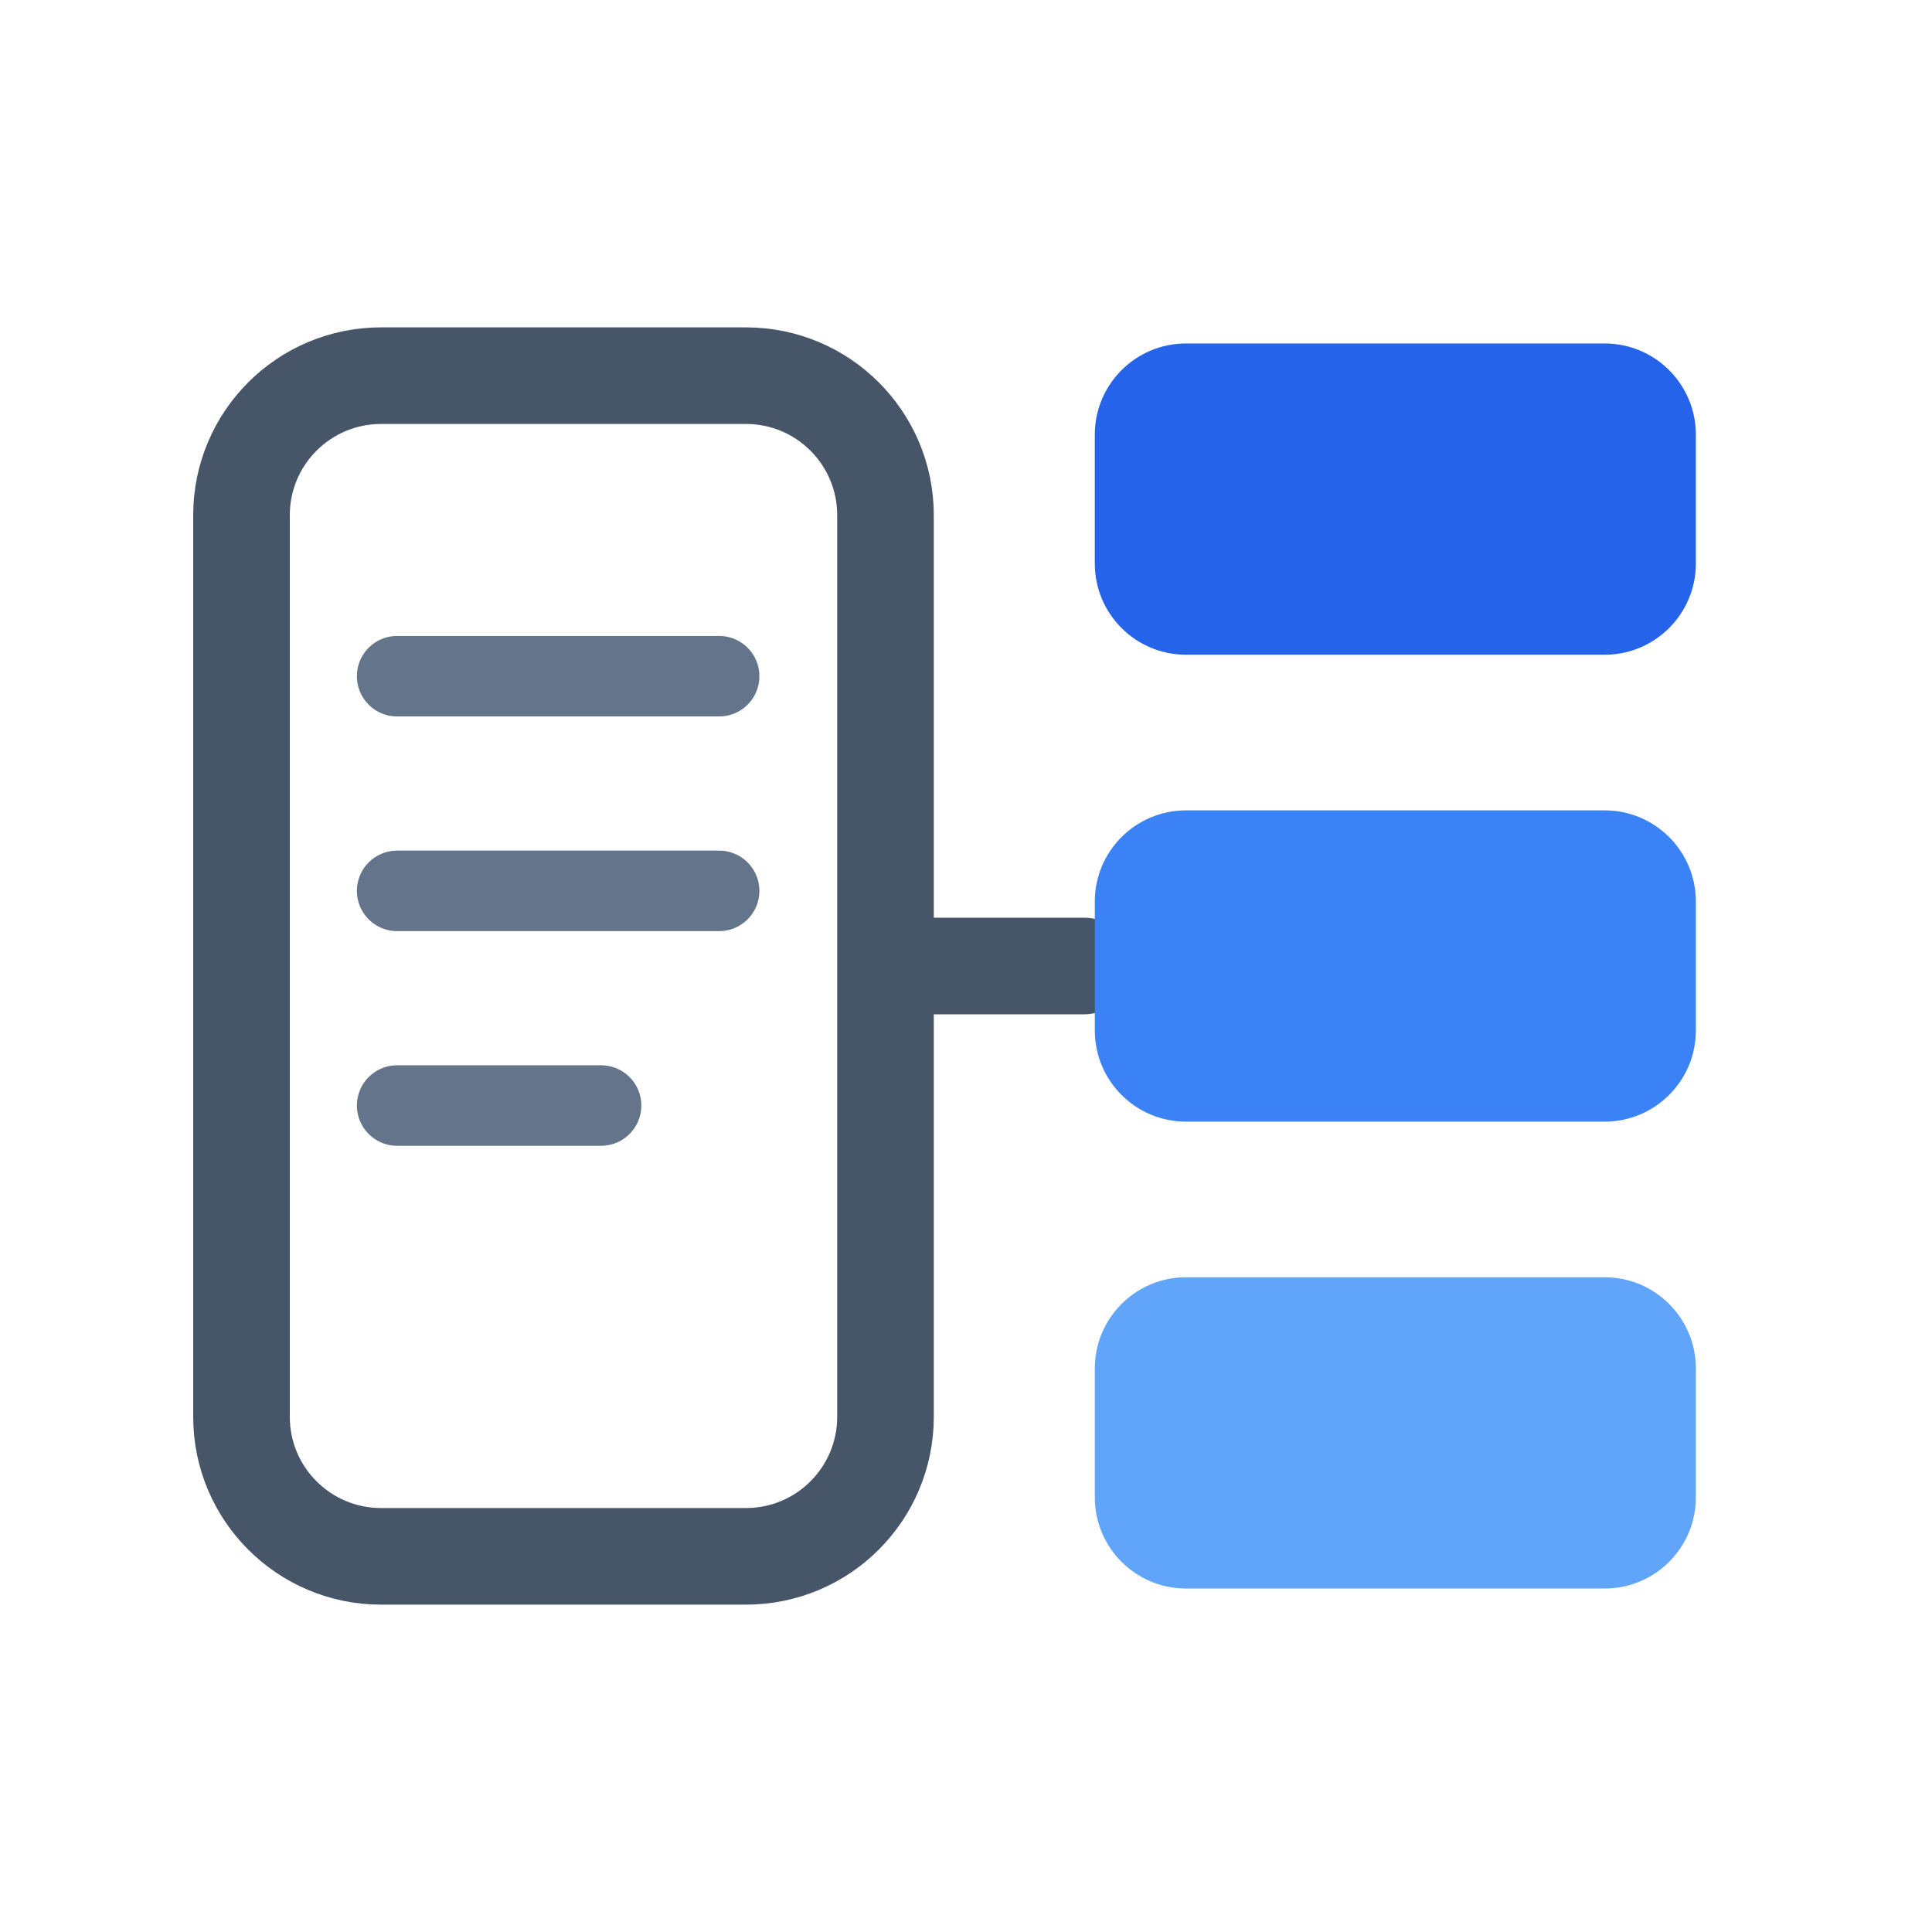
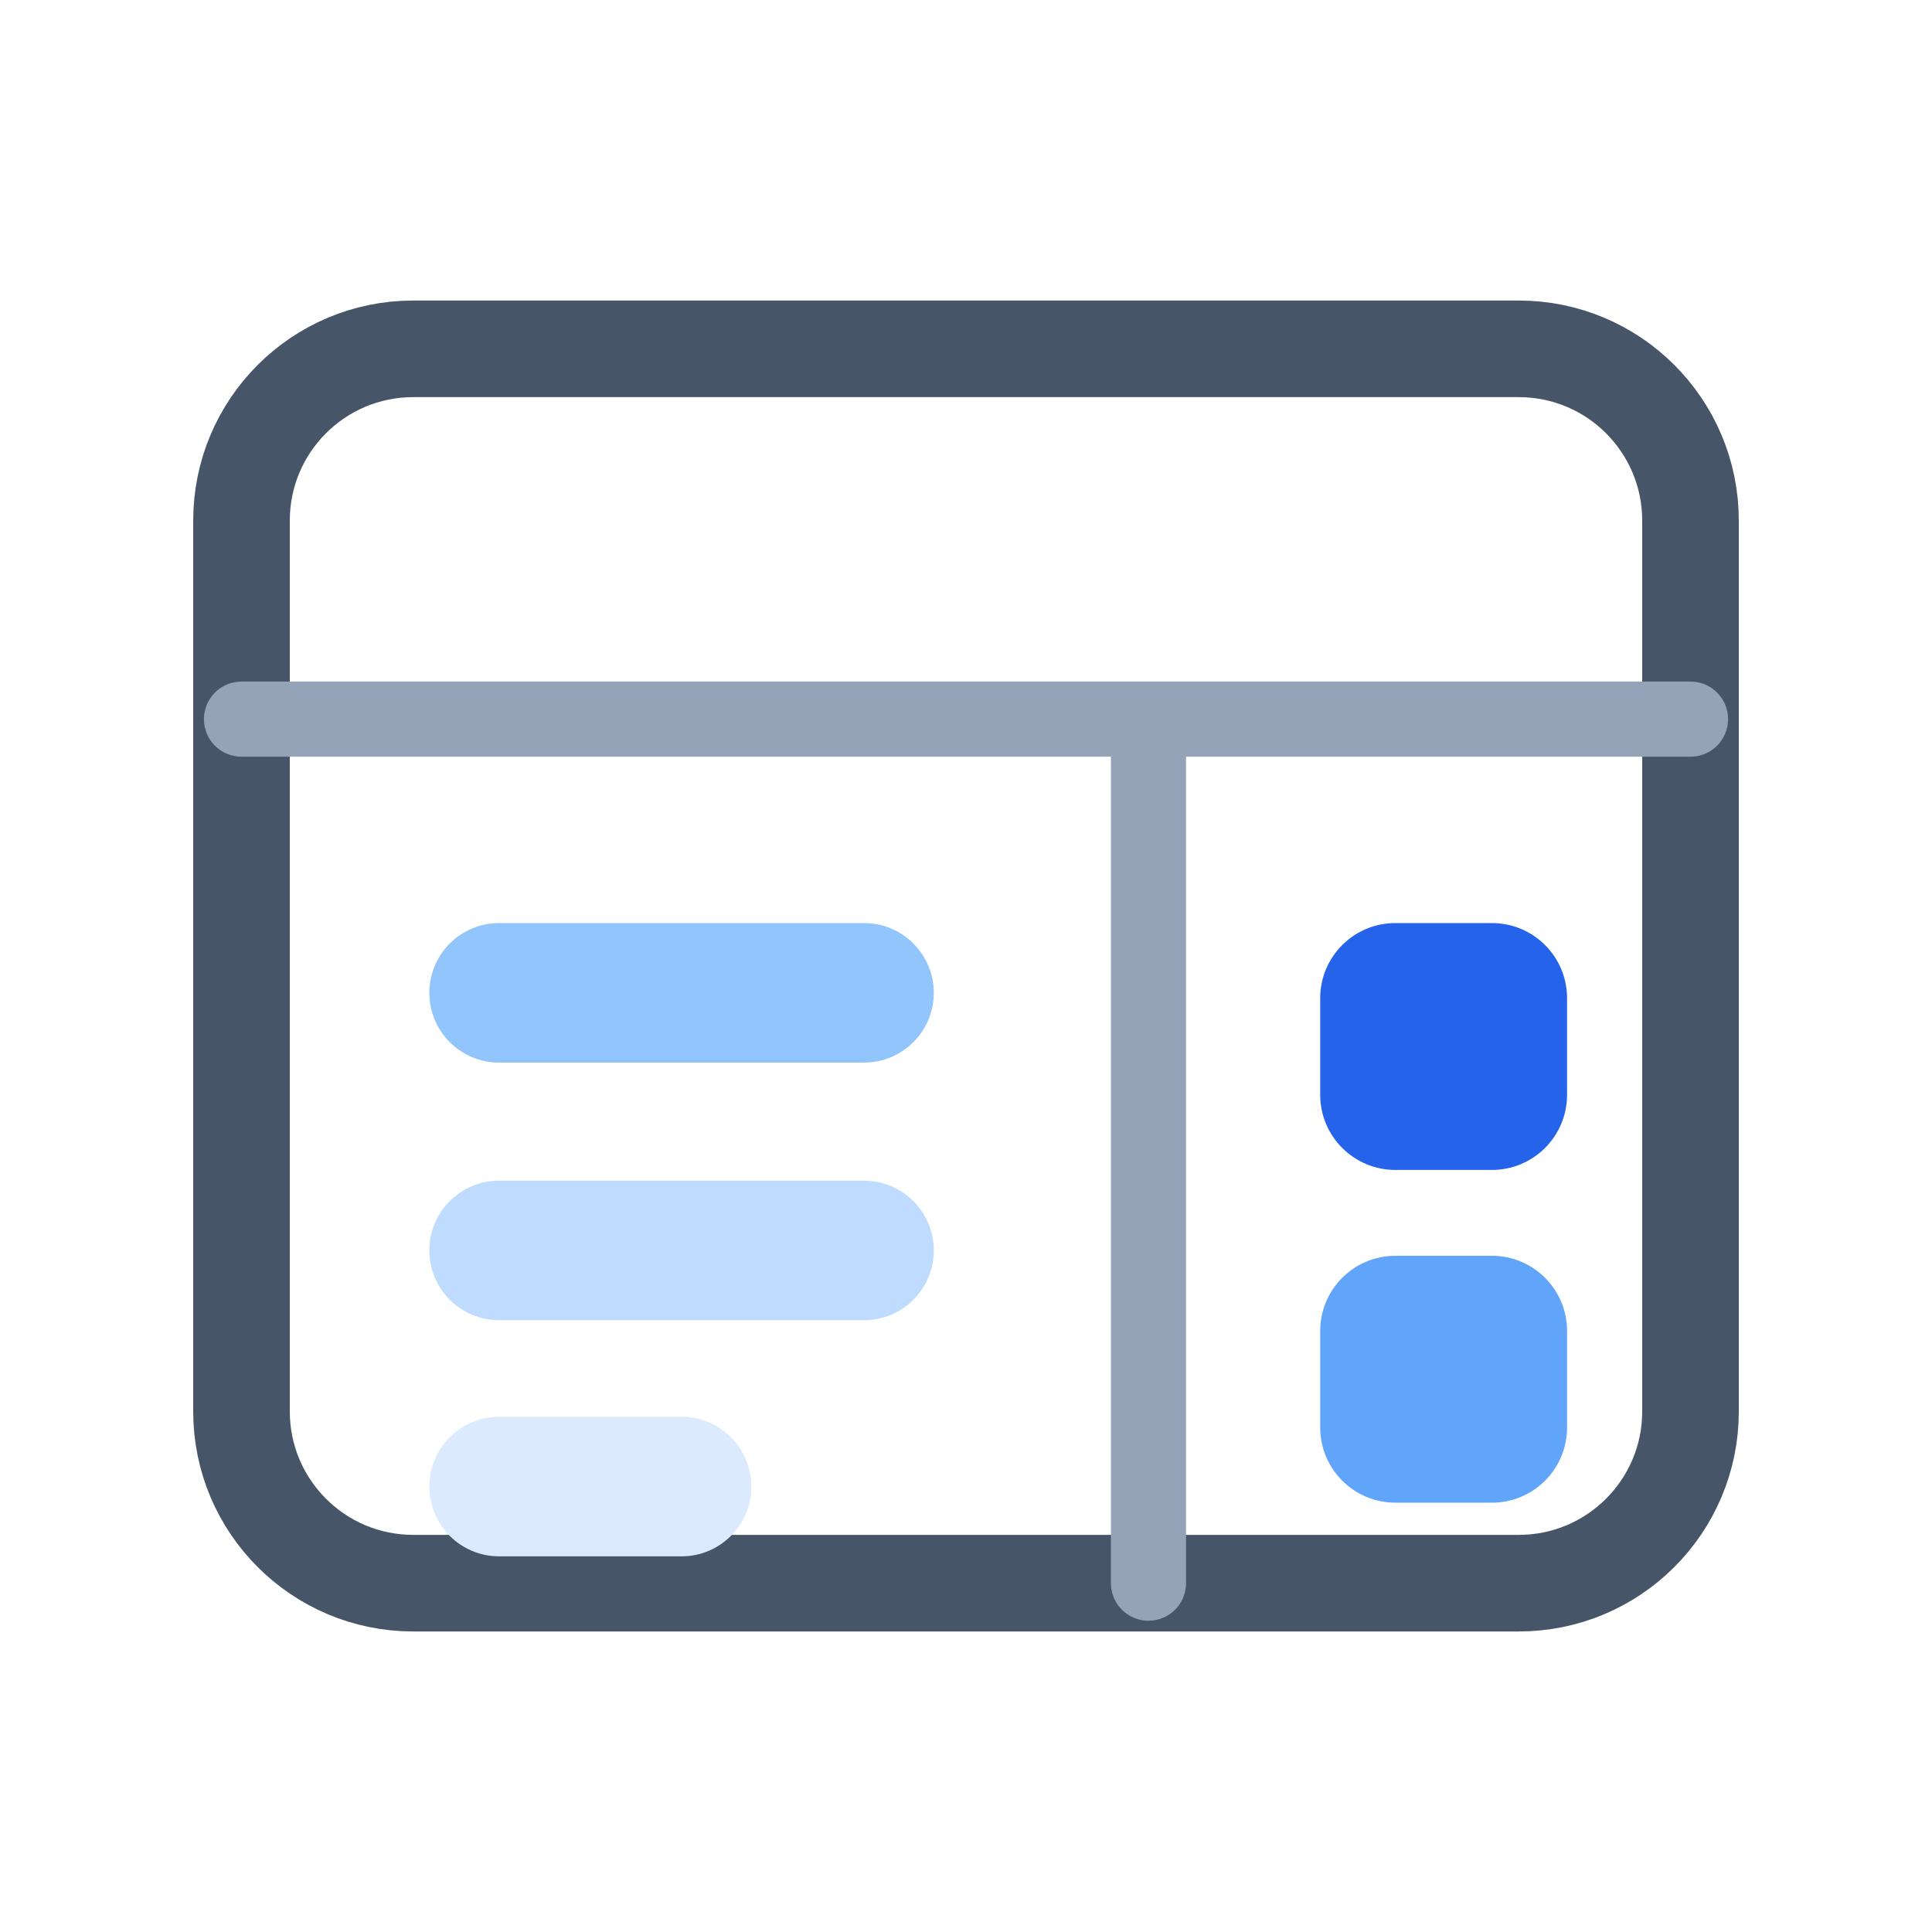
- <svg xmlns="http://www.w3.org/2000/svg" width="36" height="36" viewBox="0 0 36 36" role="img" aria-label="Multichannel content pipeline">
-   <rect x="4.5" y="7" width="12" height="22" rx="2.6" fill="none" stroke="#475569" stroke-width="1.8" />
-   <path d="M7.4 12.6h6M7.4 16.6h6M7.4 20.6h3.8" stroke="#64748b" stroke-width="1.5" stroke-linecap="round" />
-   <path d="M17.4 18h2.8" stroke="#475569" stroke-width="1.8" stroke-linecap="round" />
-   <rect x="20.4" y="6.4" width="11.2" height="5.8" rx="1.7" fill="#2563eb" />
-   <rect x="20.4" y="15.1" width="11.2" height="5.8" rx="1.7" fill="#3b82f6" />
-   <rect x="20.4" y="23.8" width="11.2" height="5.8" rx="1.7" fill="#60a5fa" />
+ <svg xmlns="http://www.w3.org/2000/svg" width="36" height="36" viewBox="0 0 36 36" role="img" aria-label="Content workbench">
+   <rect x="4.5" y="6.5" width="27" height="23" rx="3.2" fill="none" stroke="#475569" stroke-width="1.8" />
+   <path d="M4.5 13.4h27" stroke="#94a3b8" stroke-width="1.4" stroke-linecap="round" />
+   <path d="M21.4 13.4v16.1" stroke="#94a3b8" stroke-width="1.4" stroke-linecap="round" />
+   <rect x="8" y="17.2" width="9.4" height="2.6" rx="1.3" fill="#93c5fd" />
+   <rect x="8" y="22" width="9.4" height="2.6" rx="1.3" fill="#bfdbfe" />
+   <rect x="8" y="26.4" width="6" height="2.6" rx="1.3" fill="#dbeafe" />
+   <rect x="24.6" y="17.2" width="4.6" height="4.6" rx="1.4" fill="#2563eb" />
+   <rect x="24.6" y="23.4" width="4.6" height="4.6" rx="1.4" fill="#60a5fa" />
</svg>
